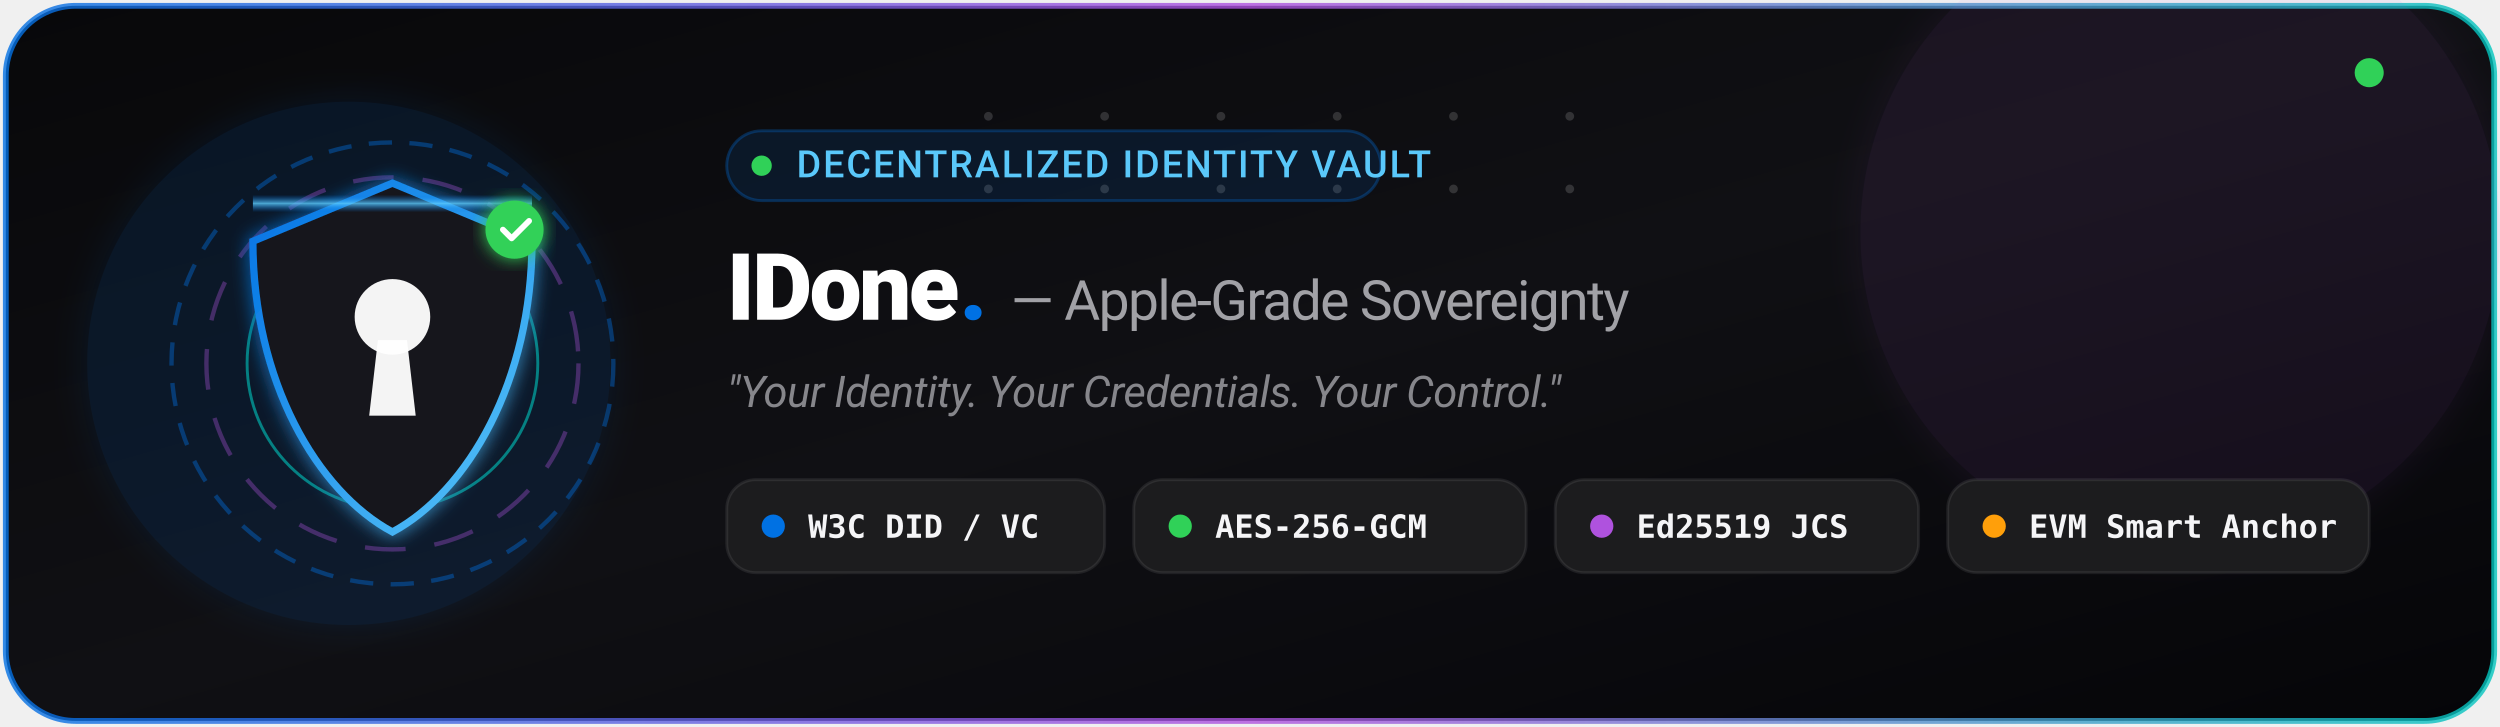
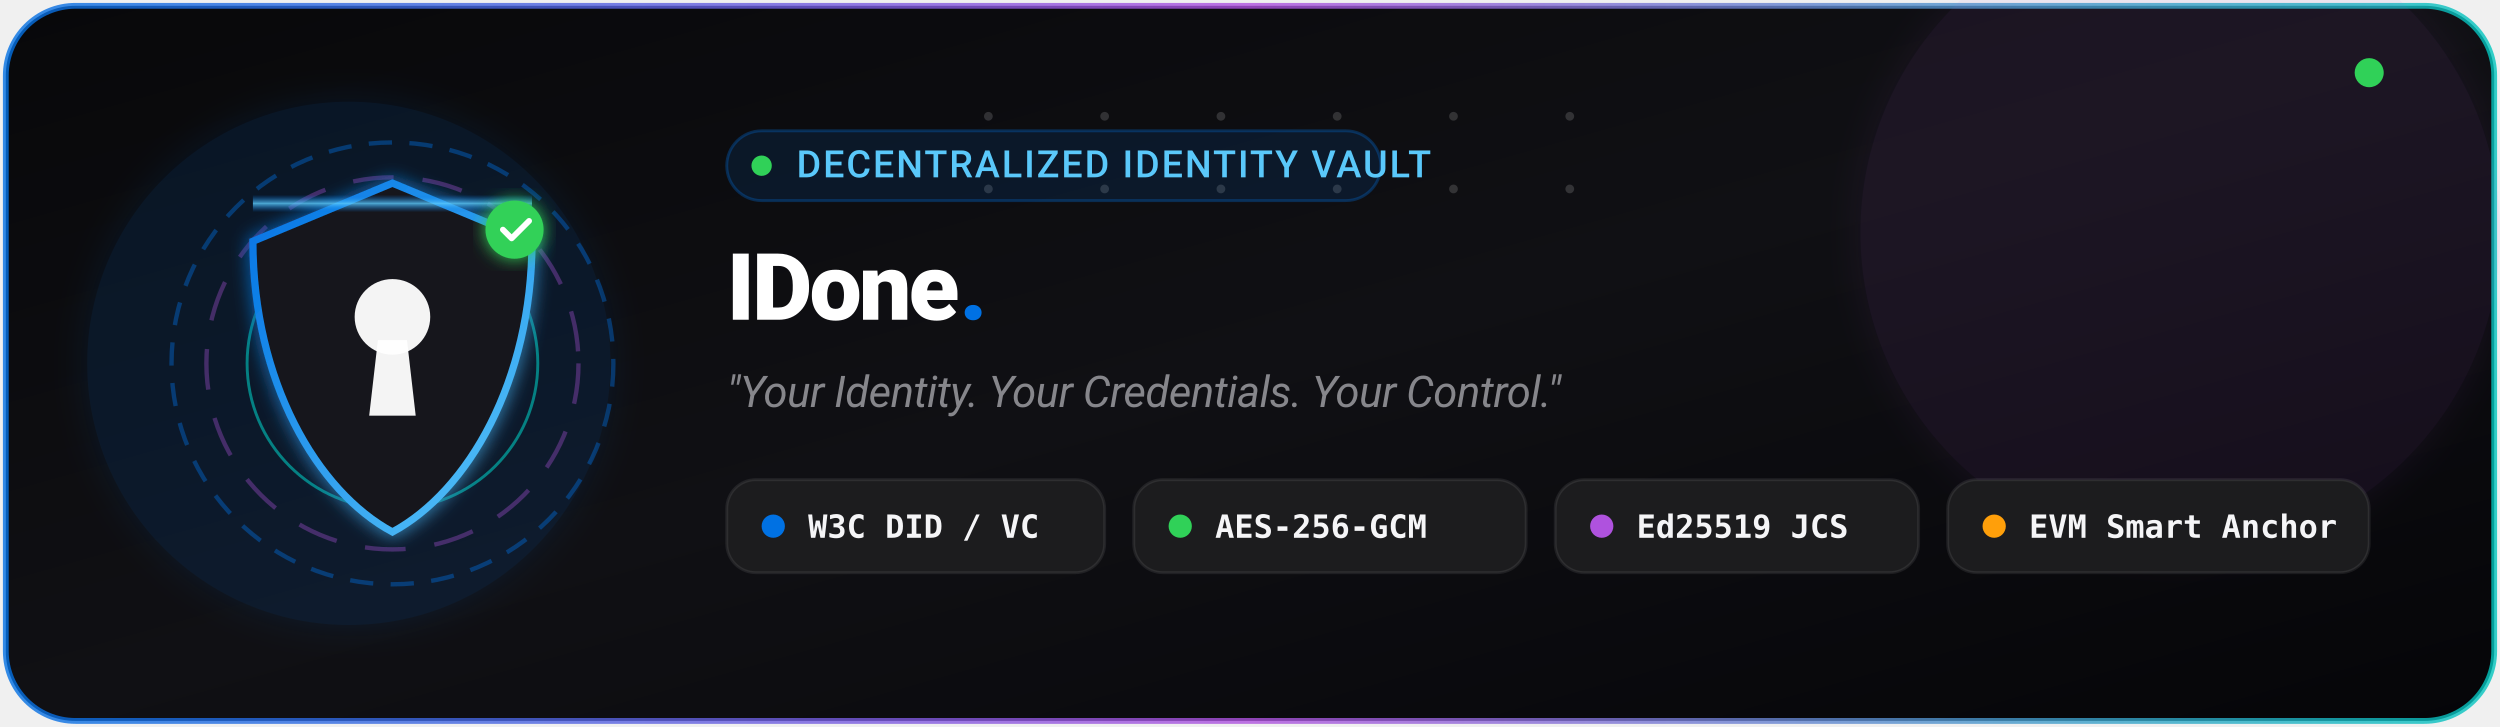
<svg xmlns="http://www.w3.org/2000/svg" viewBox="0 0 860 250" width="100%" height="250" fill="none">
  <defs>
    <linearGradient id="bgGrad" x1="0%" y1="0%" x2="100%" y2="100%">
      <stop offset="0%" stop-color="#08080A" />
      <stop offset="50%" stop-color="#101014" />
      <stop offset="100%" stop-color="#050508" />
    </linearGradient>
    <linearGradient id="borderGrad" x1="0%" y1="0%" x2="100%" y2="0%">
      <stop offset="0%" stop-color="#0071E3" stop-opacity="0.8">
        <animate attributeName="stop-color" values="#0071E3;#AF52DE;#30D158;#0071E3" dur="8s" repeatCount="indefinite" />
      </stop>
      <stop offset="50%" stop-color="#AF52DE" stop-opacity="0.8">
        <animate attributeName="stop-color" values="#AF52DE;#30D158;#0071E3;#AF52DE" dur="8s" repeatCount="indefinite" />
      </stop>
      <stop offset="100%" stop-color="#00C7BE" stop-opacity="0.8">
        <animate attributeName="stop-color" values="#00C7BE;#0071E3;#AF52DE;#00C7BE" dur="8s" repeatCount="indefinite" />
      </stop>
    </linearGradient>
    <linearGradient id="blueCyan" x1="0%" y1="0%" x2="100%" y2="100%">
      <stop offset="0%" stop-color="#0071E3" />
      <stop offset="100%" stop-color="#5AC8FA" />
    </linearGradient>
    <linearGradient id="purplePink" x1="0%" y1="0%" x2="100%" y2="100%">
      <stop offset="0%" stop-color="#AF52DE" />
      <stop offset="100%" stop-color="#FF2D55" />
    </linearGradient>
    <linearGradient id="scanGrad" x1="0%" y1="0%" x2="0%" y2="100%">
      <stop offset="0%" stop-color="#0071E3" stop-opacity="0" />
      <stop offset="50%" stop-color="#5AC8FA" stop-opacity="0.8" />
      <stop offset="100%" stop-color="#0071E3" stop-opacity="0" />
    </linearGradient>
    <filter id="glow" x="-20%" y="-20%" width="140%" height="140%">
      <feGaussianBlur stdDeviation="6" result="blur" />
      <feComposite in="SourceGraphic" in2="blur" operator="over" />
    </filter>
    <filter id="softGlow" x="-20%" y="-20%" width="140%" height="140%">
      <feGaussianBlur stdDeviation="3" result="blur" />
      <feComposite in="SourceGraphic" in2="blur" operator="over" />
    </filter>
    <style>
      .text-title { font-family: -apple-system, BlinkMacSystemFont, "Segoe UI", Roboto, Helvetica, Arial, sans-serif; font-weight: 800; font-size: 32px; letter-spacing: -0.03em; }
      .text-sub { font-family: -apple-system, BlinkMacSystemFont, "Segoe UI", Roboto, Helvetica, Arial, sans-serif; font-weight: 500; font-size: 13px; letter-spacing: 0.05em; text-transform: uppercase; }
      .text-tagline { font-family: -apple-system, BlinkMacSystemFont, "Segoe UI", Roboto, Helvetica, Arial, sans-serif; font-weight: 400; font-size: 15px; letter-spacing: -0.01em; font-style: italic; }
      .text-badge { font-family: "JetBrains Mono", SFMono-Regular, Menlo, Monaco, Consolas, monospace; font-size: 11px; font-weight: 600; }
    </style>
  </defs>
  <rect x="2" y="2" width="856" height="246" rx="24" fill="url(#bgGrad)" />
  <rect x="2" y="2" width="856" height="246" rx="24" stroke="url(#borderGrad)" stroke-width="2" fill="none" />
  <circle cx="120" cy="125" r="90" fill="#0071E3" opacity="0.12" filter="url(#glow)">
    <animate attributeName="opacity" values="0.08;0.18;0.08" dur="4s" repeatCount="indefinite" />
  </circle>
  <circle cx="750" cy="80" r="110" fill="#AF52DE" opacity="0.08" filter="url(#glow)">
    <animate attributeName="opacity" values="0.05;0.14;0.05" dur="6s" repeatCount="indefinite" />
  </circle>
  <g opacity="0.15">
    <circle cx="340" cy="40" r="1.5" fill="#FFFFFF" />
    <circle cx="380" cy="40" r="1.5" fill="#FFFFFF" />
    <circle cx="420" cy="40" r="1.5" fill="#FFFFFF" />
    <circle cx="460" cy="40" r="1.5" fill="#FFFFFF" />
    <circle cx="500" cy="40" r="1.5" fill="#FFFFFF" />
    <circle cx="540" cy="40" r="1.5" fill="#FFFFFF" />
    <circle cx="340" cy="65" r="1.5" fill="#FFFFFF" />
    <circle cx="380" cy="65" r="1.5" fill="#FFFFFF" />
    <circle cx="420" cy="65" r="1.5" fill="#FFFFFF" />
    <circle cx="460" cy="65" r="1.5" fill="#FFFFFF" />
    <circle cx="500" cy="65" r="1.5" fill="#FFFFFF" />
    <circle cx="540" cy="65" r="1.5" fill="#FFFFFF" />
  </g>
  <g transform="translate(45, 35)">
    <circle cx="90" cy="90" r="76" stroke="#0071E3" stroke-width="1.5" stroke-dasharray="8 6" opacity="0.4" fill="none">
      <animateTransform attributeName="transform" type="rotate" from="0 90 90" to="360 90 90" dur="20s" repeatCount="indefinite" />
    </circle>
    <circle cx="90" cy="90" r="64" stroke="#AF52DE" stroke-width="1.5" stroke-dasharray="14 10" opacity="0.35" fill="none">
      <animateTransform attributeName="transform" type="rotate" from="360 90 90" to="0 90 90" dur="14s" repeatCount="indefinite" />
    </circle>
    <circle cx="90" cy="90" r="50" stroke="#00C7BE" stroke-width="1" opacity="0.6" fill="none">
      <animate attributeName="r" values="46;78;46" dur="3s" repeatCount="indefinite" />
      <animate attributeName="opacity" values="0.7;0;0.7" dur="3s" repeatCount="indefinite" />
    </circle>
    <path d="M 90 28 L 138 48 C 138 96 116 134 90 148 C 64 134 42 96 42 48 Z" fill="#16161A" stroke="url(#blueCyan)" stroke-width="2.5" filter="url(#softGlow)" />
    <circle cx="90" cy="74" r="13" fill="#FFFFFF" opacity="0.95" />
    <path d="M 85 82 L 95 82 L 98 108 L 82 108 Z" fill="#FFFFFF" opacity="0.95" />
    <g>
      <rect x="42" y="32" width="96" height="6" fill="url(#scanGrad)">
        <animate attributeName="y" values="30;138;30" dur="2.8s" repeatCount="indefinite" />
      </rect>
      <line x1="44" y1="35" x2="136" y2="35" stroke="#5AC8FA" stroke-width="2" filter="url(#glow)">
        <animate attributeName="y1" values="33;141;33" dur="2.8s" repeatCount="indefinite" />
        <animate attributeName="y2" values="33;141;33" dur="2.8s" repeatCount="indefinite" />
      </line>
    </g>
    <circle cx="132" cy="44" r="10" fill="#30D158" filter="url(#softGlow)" />
    <path d="M 128 44 L 131 47 L 137 41" stroke="#FFFFFF" stroke-width="2" fill="none" stroke-linecap="round" stroke-linejoin="round" />
  </g>
  <g transform="translate(250, 45)">
    <g>
      <rect x="0" y="0" width="225" height="24" rx="12" fill="#0071E3" fill-opacity="0.12" stroke="#0071E3" stroke-opacity="0.3" stroke-width="1" />
      <circle cx="12" cy="12" r="3.5" fill="#30D158">
        <animate attributeName="opacity" values="1;0.3;1" dur="1.5s" repeatCount="indefinite" />
      </circle>
      <text x="24" y="16" fill="#5AC8FA" class="text-sub" font-size="10">DECENTRALIZED IDENTITY VAULT</text>
    </g>
    <text x="0" y="65" fill="#FFFFFF" class="text-title">
      IDone<tspan fill="#0071E3">.</tspan>
-       <tspan fill="#A1A1A6" font-size="19" font-weight="400"> — Apple-Grade Sovereignty</tspan>
    </text>
    <text x="0" y="95" fill="#86868B" class="text-tagline">
      "Your Identity. Your Credentials. Your Control."
    </text>
    <g transform="translate(0, 120)">
      <g>
        <rect x="0" y="0" width="130" height="32" rx="10" fill="#1C1C1E" stroke="rgba(255,255,255,0.08)" stroke-width="1" />
        <circle cx="16" cy="16" r="4" fill="#0071E3" />
        <text x="28" y="20" fill="#F5F5F7" class="text-badge">W3C DID / VC</text>
      </g>
      <g transform="translate(140, 0)">
        <rect x="0" y="0" width="135" height="32" rx="10" fill="#1C1C1E" stroke="rgba(255,255,255,0.08)" stroke-width="1" />
        <circle cx="16" cy="16" r="4" fill="#30D158">
          <animate attributeName="opacity" values="0.4;1;0.4" dur="2s" repeatCount="indefinite" />
        </circle>
        <text x="28" y="20" fill="#F5F5F7" class="text-badge">AES-256-GCM</text>
      </g>
      <g transform="translate(285, 0)">
        <rect x="0" y="0" width="125" height="32" rx="10" fill="#1C1C1E" stroke="rgba(255,255,255,0.08)" stroke-width="1" />
        <circle cx="16" cy="16" r="4" fill="#AF52DE" />
        <text x="28" y="20" fill="#F5F5F7" class="text-badge">Ed25519 JCS</text>
      </g>
      <g transform="translate(420, 0)">
        <rect x="0" y="0" width="145" height="32" rx="10" fill="#1C1C1E" stroke="rgba(255,255,255,0.08)" stroke-width="1" />
        <circle cx="16" cy="16" r="4" fill="#FF9F0A" />
        <text x="28" y="20" fill="#F5F5F7" class="text-badge">EVM Smart Anchor</text>
      </g>
    </g>
  </g>
  <g transform="translate(815, 25)">
    <circle cx="0" cy="0" r="5" fill="#30D158">
      <animate attributeName="r" values="4;8;4" dur="2s" repeatCount="indefinite" />
      <animate attributeName="opacity" values="0.8;0.2;0.8" dur="2s" repeatCount="indefinite" />
    </circle>
    <circle cx="0" cy="0" r="4" fill="#30D158" />
  </g>
</svg>
